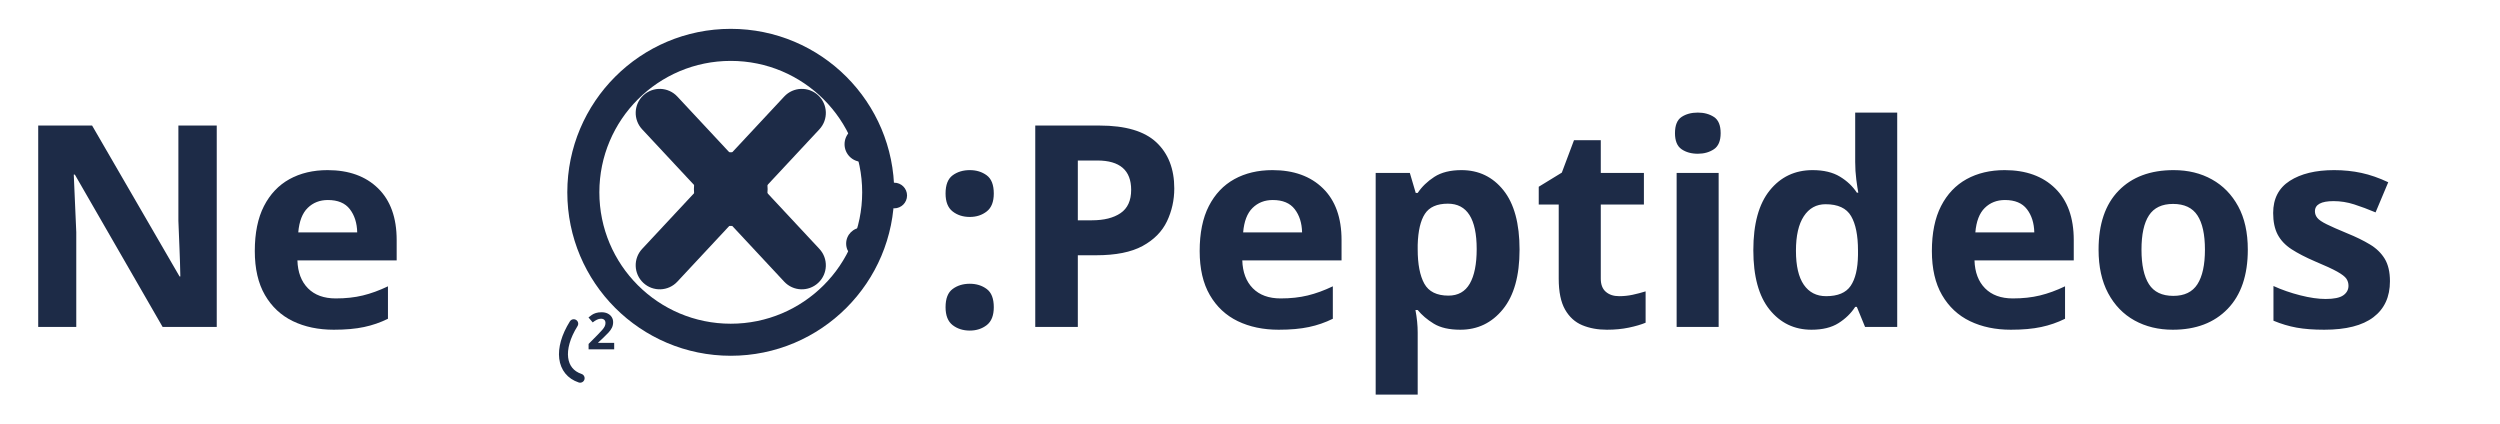
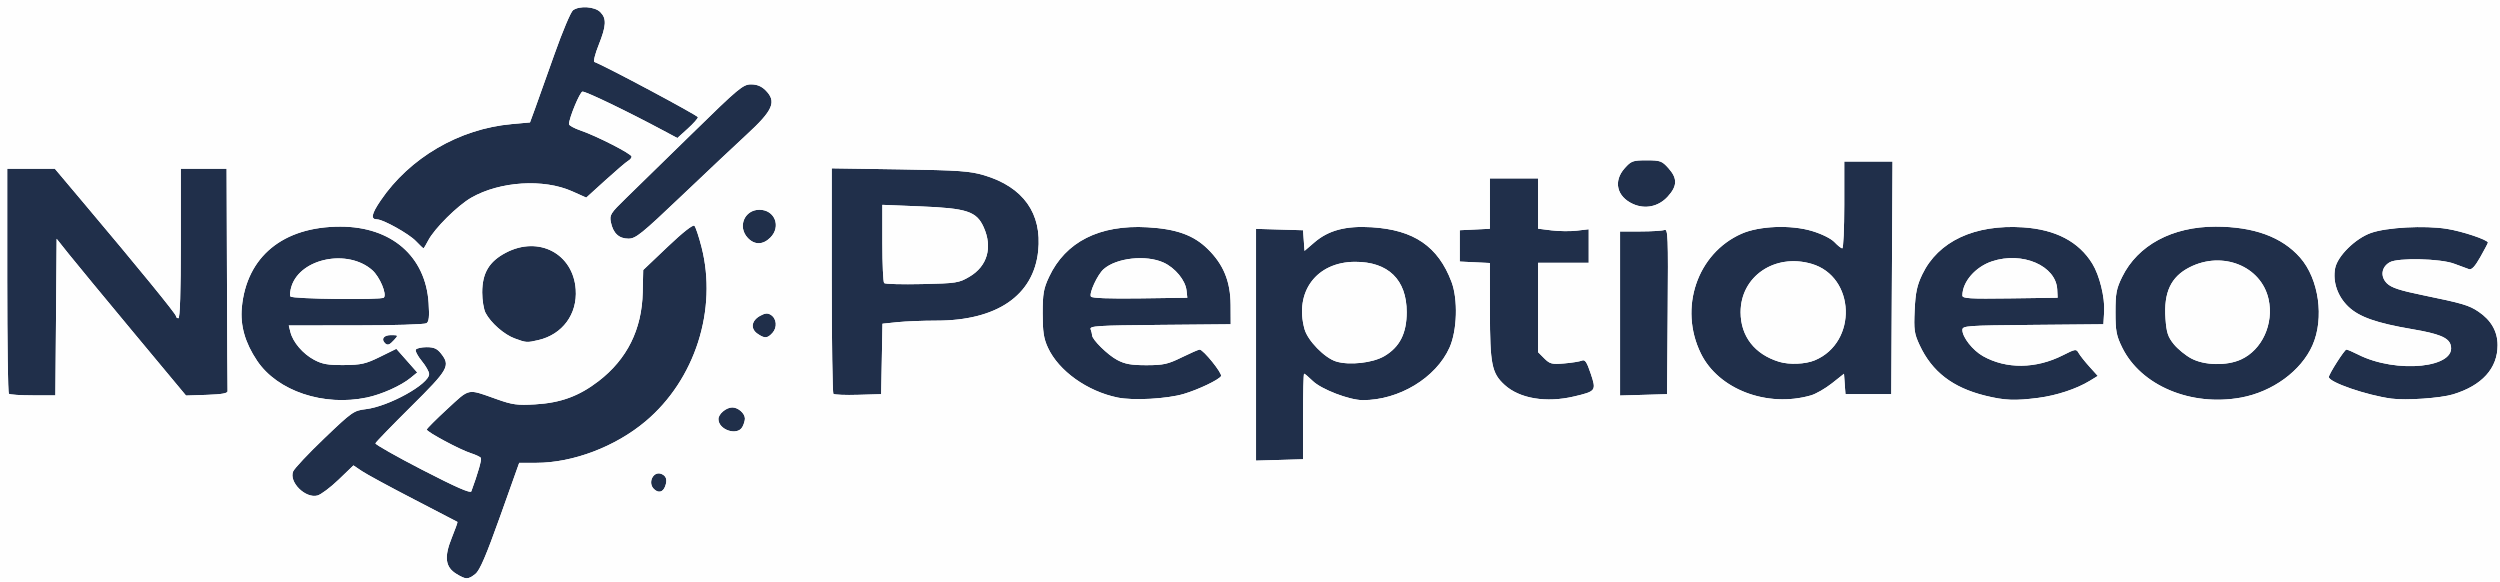
- <svg xmlns="http://www.w3.org/2000/svg" viewBox="0 0 780 132" fill="#1d2b47">
-   <text x="4" y="102" font-family="'Nunito','Nunito Black','Arial Rounded MT Bold','Arial Black',sans-serif" font-weight="900" font-size="88">Ne</text>
-   <circle cx="228" cy="60" r="46" fill="none" stroke="#1d2b47" stroke-width="10" />
-   <rect x="188" y="51.5" width="80" height="15" rx="7.5" transform="rotate(47 228 59)" />
-   <rect x="188" y="51.5" width="80" height="15" rx="7.5" transform="rotate(-47 228 59)" />
-   <circle cx="228" cy="59" r="11.5" />
-   <circle cx="269" cy="45" r="5.5" />
-   <circle cx="279" cy="61" r="4" />
-   <circle cx="269" cy="76" r="5" />
-   <text x="183" y="109" font-family="'Nunito','Arial Black',sans-serif" font-weight="900" font-size="16">2</text>
-   <path d="M179 101 C174 109 175 116 181 118" fill="none" stroke="#1d2b47" stroke-width="2.8" stroke-linecap="round" />
-   <text x="290" y="102" font-family="'Nunito','Nunito Black','Arial Rounded MT Bold','Arial Black',sans-serif" font-weight="900" font-size="88">:Peptideos</text>
+ <svg xmlns="http://www.w3.org/2000/svg" width="1037" height="241" viewBox="0 0 1037 241">
+   <g>
+     <path d="M 197.18 238.07 C194.13,240.47 193.28,240.47 189.30,238.04 C184.68,235.23 184.16,231.03 187.42,223.01 C188.84,219.52 189.88,216.59 189.75,216.50 C189.61,216.40 181.40,212.14 171.50,207.02 C161.60,201.90 151.95,196.66 150.06,195.38 L 146.61 193.05 L 140.45 198.97 C137.06,202.23 133.09,205.19 131.64,205.56 C126.65,206.81 119.80,200.00 121.58,195.57 C122.09,194.32 127.91,188.13 134.51,181.82 C146.03,170.80 146.74,170.31 151.71,169.72 C161.27,168.59 178.00,159.31 178.00,155.14 C178.00,154.21 176.62,151.78 174.94,149.74 C173.25,147.69 172.15,145.56 172.49,145.01 C172.84,144.45 174.86,144.00 176.99,144.00 C179.97,144.00 181.33,144.60 182.93,146.63 C186.93,151.72 186.10,153.19 170.49,168.66 C162.52,176.57 155.88,183.42 155.74,183.89 C155.61,184.36 164.39,189.33 175.26,194.94 C189.17,202.11 195.16,204.74 195.50,203.81 C198.25,196.32 199.88,190.62 199.47,189.96 C199.20,189.51 197.29,188.61 195.24,187.96 C190.77,186.53 177.00,179.15 177.01,178.18 C177.01,177.81 180.86,173.96 185.55,169.64 C190.28,165.29 192.31,163.17 194.67,162.68 C196.77,162.25 199.14,163.10 203.90,164.81 C204.55,165.05 205.25,165.30 206.00,165.56 C212.57,167.90 214.56,168.17 222.00,167.73 C232.60,167.10 240.15,164.33 248.27,158.10 C260.11,149.01 266.27,136.63 266.60,121.25 L 266.80 112.00 L 276.95 102.35 C283.25,96.36 287.46,93.06 288.04,93.64 C288.55,94.15 289.88,98.12 290.99,102.45 C297.63,128.43 288.33,157.47 267.82,174.74 C255.31,185.28 237.69,191.98 222.43,191.99 L 215.36 192.00 L 207.50 214.07 C201.63,230.53 199.01,236.63 197.18,238.07 ZM 751.20 164.00 C733.07,169.24 712.81,161.53 705.51,146.61 C696.28,127.75 703.98,105.09 722.38,96.95 C729.77,93.68 742.93,93.18 751.66,95.83 C755.76,97.07 759.56,98.97 760.97,100.47 C762.28,101.86 763.72,103.00 764.17,103.00 C764.63,103.00 765.00,94.90 765.00,85.00 L 765.00 67.00 L 785.02 67.00 L 784.76 115.25 L 784.50 163.50 L 765.50 163.50 L 765.19 159.27 L 764.89 155.04 L 759.90 158.99 C757.15,161.16 753.24,163.41 751.20,164.00 ZM 540.50 172.75 L 540.50 190.50 L 521.00 191.07 L 521.00 94.93 L 530.75 95.21 L 540.50 95.50 L 540.81 99.78 L 541.12 104.06 L 545.28 100.49 C551.12,95.49 558.24,93.62 568.94,94.26 C586.48,95.32 596.54,102.20 602.10,116.95 C604.82,124.18 604.43,137.12 601.27,144.18 C595.64,156.76 580.24,166.06 565.20,165.98 C559.67,165.95 548.12,161.51 544.54,158.04 C542.82,156.37 541.20,155.00 540.95,155.00 C540.70,155.00 540.50,162.99 540.50,172.75 ZM 365.78 148.89 L 365.50 163.50 L 355.95 163.78 C350.70,163.94 346.09,163.75 345.70,163.37 C345.32,162.98 345.00,141.78 345.00,116.24 L 345.00 69.82 L 373.25 70.25 C397.89,70.63 402.36,70.95 408.25,72.71 C424.46,77.56 432.27,88.53 430.64,104.13 C428.71,122.59 413.50,133.00 388.44,133.00 C382.86,133.00 375.54,133.29 372.17,133.64 L 366.05 134.28 ZM 23.50 99.06 L 22.97 164.00 L 13.65 164.00 C8.53,164.00 4.03,163.70 3.67,163.33 C3.30,162.97 3.00,141.82 3.00,116.33 L 3.00 70.00 L 22.76 70.00 L 34.76 84.25 C57.59,111.34 73.00,130.23 73.00,131.11 C73.00,131.60 73.45,132.00 74.00,132.00 C74.65,132.00 75.00,121.00 75.00,101.00 L 75.00 70.00 L 94.00 70.00 L 94.15 115.50 C94.23,140.52 94.35,161.56 94.40,162.25 C94.47,163.14 92.01,163.58 85.83,163.79 L 77.16 164.08 L 55.28 137.79 C43.25,123.33 31.18,108.70 28.45,105.28 ZM 929.57 164.92 C908.81,168.71 888.03,159.95 880.27,144.14 C877.87,139.25 877.50,137.31 877.50,129.50 C877.50,121.69 877.87,119.75 880.27,114.86 C886.74,101.69 901.03,94.00 919.03,94.00 C934.87,94.00 946.55,98.28 954.09,106.84 C961.89,115.70 964.19,132.00 959.22,143.23 C954.52,153.86 942.68,162.52 929.57,164.92 ZM 177.61 99.78 C176.70,101.55 175.82,103.00 175.66,103.00 C175.50,103.00 174.07,101.64 172.47,99.97 C169.61,96.98 158.89,91.00 156.40,91.00 C153.65,91.00 154.06,88.80 157.87,83.19 C169.93,65.43 190.45,53.44 212.17,51.48 L 219.84 50.78 L 221.91 45.14 C223.04,42.04 226.68,31.85 229.98,22.50 C233.28,13.15 236.75,4.94 237.68,4.25 C240.36,2.28 246.70,2.70 249.00,5.00 C251.67,7.67 251.52,10.68 248.32,18.68 C246.84,22.36 246.06,25.53 246.57,25.71 C250.62,27.14 289.50,47.89 289.50,48.62 C289.50,49.13 287.58,51.29 285.23,53.41 L 280.97 57.26 L 275.23 54.20 C260.36,46.24 243.26,38.00 241.63,38.00 C240.58,38.00 235.96,49.15 236.03,51.50 C236.05,52.05 238.19,53.22 240.78,54.11 C247.40,56.36 262.00,63.83 262.00,64.96 C262.00,65.48 261.35,66.26 260.56,66.71 C259.76,67.15 255.53,70.77 251.15,74.74 L 243.18 81.97 L 237.34 79.36 C225.50,74.06 207.39,75.20 195.51,81.99 C189.79,85.27 180.18,94.81 177.61,99.78 ZM 845.58 165.02 C835.78,166.29 831.60,166.12 823.50,164.13 C809.96,160.79 801.41,154.21 796.26,143.16 C794.03,138.38 793.82,136.84 794.20,128.66 C794.54,121.34 795.18,118.36 797.35,113.84 C803.96,100.06 819.06,93.00 839.14,94.30 C852.65,95.17 862.30,100.23 867.92,109.39 C870.89,114.24 873.14,123.36 872.80,129.19 L 872.50 134.50 L 843.25 134.77 C815.63,135.02 814.00,135.13 814.00,136.87 C814.00,139.87 818.28,145.31 822.53,147.71 C832.18,153.15 844.49,153.03 855.68,147.36 C860.92,144.71 861.24,144.67 862.22,146.43 C862.79,147.44 864.81,150.00 866.71,152.10 L 870.17 155.93 L 866.83 157.97 C861.41,161.29 853.15,164.03 845.58,165.02 ZM 491.00 163.41 C484.12,165.46 470.06,166.23 463.63,164.91 C450.97,162.32 439.13,153.85 434.67,144.20 C432.93,140.42 432.50,137.64 432.50,130.00 C432.50,121.81 432.87,119.72 435.15,114.85 C441.99,100.27 456.08,93.15 475.90,94.27 C487.95,94.95 495.08,97.51 500.94,103.25 C507.52,109.69 510.40,116.74 510.46,126.50 L 510.50 134.50 L 481.15 134.77 C454.98,135.00 451.86,135.20 452.40,136.60 C452.73,137.46 453.00,138.56 453.00,139.05 C453.00,140.84 459.44,147.19 463.41,149.30 C466.64,151.02 469.19,151.48 475.55,151.48 C482.60,151.47 484.41,151.07 490.17,148.24 C493.79,146.46 497.14,145.00 497.62,145.00 C499.14,145.00 507.15,154.95 506.49,156.02 C505.52,157.58 497.13,161.59 491.00,163.41 ZM 152.20 164.89 C134.26,168.66 115.11,162.25 106.65,149.65 C101.66,142.22 99.61,135.07 100.31,127.53 C102.29,106.41 117.42,94.00 141.19,94.00 C162.35,94.00 176.55,106.29 177.79,125.68 C178.16,131.42 177.95,133.42 176.89,134.09 C176.12,134.57 162.96,134.98 147.64,134.98 L 119.78 135.00 L 120.47 137.75 C121.51,141.94 125.65,146.77 130.31,149.25 C133.70,151.06 136.05,151.47 142.67,151.42 C149.84,151.36 151.67,150.94 157.62,148.02 L 164.40 144.68 L 168.74 149.59 L 173.07 154.50 L 170.29 156.77 C166.29,160.03 158.34,163.59 152.20,164.89 ZM 1017.50 163.59 C1012.29,165.17 998.05,166.15 992.00,165.35 C981.72,163.98 966.00,158.56 966.00,156.39 C966.00,155.19 972.50,145.00 973.27,145.00 C973.72,145.00 975.85,145.90 978.01,147.00 C994.08,155.21 1019.52,152.53 1016.48,142.95 C1015.55,140.01 1011.58,138.40 1000.65,136.55 C985.75,134.01 978.62,131.51 974.10,127.21 C969.63,122.95 967.55,116.92 968.61,111.29 C969.56,106.23 977.03,98.87 983.54,96.60 C990.10,94.30 1005.65,93.46 1014.88,94.91 C1021.30,95.91 1032.00,99.49 1032.00,100.64 C1032.00,100.85 1030.59,103.53 1028.86,106.60 C1026.61,110.57 1025.26,112.01 1024.11,111.65 C1023.22,111.36 1020.47,110.35 1018.00,109.40 C1012.41,107.25 994.68,106.84 991.26,108.79 C987.78,110.77 987.26,114.72 990.12,117.54 C991.94,119.33 995.44,120.48 1005.00,122.44 C1021.49,125.83 1024.11,126.60 1028.09,129.28 C1033.33,132.81 1036.00,137.50 1036.00,143.19 C1036.00,152.82 1029.55,159.93 1017.50,163.59 ZM 652.94 164.45 C641.37,167.18 630.35,165.35 624.12,159.67 C618.77,154.79 618.05,151.20 618.02,129.30 L 618.00 109.10 L 611.75 108.80 L 605.50 108.50 L 605.50 95.50 L 611.75 95.20 L 618.00 94.90 L 618.00 74.00 L 638.00 74.00 L 638.00 94.86 L 643.60 95.56 C646.68,95.94 651.40,95.99 654.10,95.67 L 659.00 95.09 L 659.00 109.00 L 638.00 109.00 L 638.00 146.09 L 640.57 148.66 C642.88,150.97 643.72,151.18 648.82,150.75 C651.94,150.49 655.24,149.96 656.14,149.58 C657.45,149.01 658.18,150.06 659.80,154.88 C662.23,162.06 662.05,162.31 652.94,164.45 ZM 908.99 148.71 C914.47,151.61 923.66,151.79 929.54,149.12 C938.31,145.14 943.27,134.29 941.00,124.08 C937.94,110.39 921.88,103.92 908.22,110.89 C900.48,114.84 897.46,121.27 898.25,132.20 C898.66,137.95 899.24,139.73 901.70,142.77 C903.33,144.78 906.61,147.45 908.99,148.71 ZM 554.23 149.94 C559.74,151.63 569.37,150.56 574.22,147.72 C580.59,143.98 583.49,138.29 583.50,129.50 C583.50,116.01 575.83,108.56 562.01,108.61 C546.12,108.68 536.86,121.03 541.11,136.50 C542.42,141.27 549.45,148.47 554.23,149.94 ZM 737.99 150.07 C742.23,151.36 748.88,151.08 752.78,149.45 C770.59,142.01 769.65,114.73 751.40,109.43 C736.15,105.00 722.00,114.66 722.00,129.50 C722.00,139.47 727.84,146.98 737.99,150.07 ZM 691.76 129.14 L 691.50 163.50 L 672.00 164.07 L 672.00 96.00 L 680.42 96.00 C685.05,96.00 689.55,95.72 690.43,95.39 C691.88,94.83 692.00,98.03 691.76,129.14 ZM 366.75 117.42 C367.16,117.83 374.25,118.02 382.50,117.83 C396.72,117.52 397.74,117.36 402.13,114.78 C409.57,110.40 411.81,102.58 408.01,94.21 C405.05,87.68 401.09,86.38 381.75,85.61 L 366.00 84.97 L 366.00 100.82 C366.00,109.54 366.34,117.00 366.75,117.42 ZM 282.78 81.19 C266.10,97.06 263.70,99.00 260.69,99.00 C256.72,99.00 254.30,96.73 253.38,92.14 C252.78,89.16 253.24,88.43 259.64,82.21 C263.44,78.52 275.86,66.39 287.25,55.25 C306.35,36.56 308.22,35.00 311.52,35.00 C313.98,35.00 315.86,35.76 317.55,37.45 C322.25,42.16 320.71,45.73 309.60,55.94 C305.14,60.03 293.08,71.40 282.78,81.19 ZM 223.32 141.07 C218.53,142.18 218.34,142.17 213.52,140.40 C209.11,138.79 203.59,133.95 201.41,129.80 C200.64,128.31 200.01,124.49 200.02,121.30 C200.04,113.22 202.89,108.45 209.87,104.80 C223.47,97.69 237.74,105.19 238.81,120.03 C239.55,130.30 233.33,138.74 223.32,141.07 ZM 452.52 123.03 C452.91,123.67 460.36,123.94 472.82,123.77 L 492.50 123.50 L 492.17 120.50 C491.72,116.28 487.46,111.11 482.62,108.91 C475.34,105.61 463.07,106.96 457.79,111.65 C455.24,113.91 451.66,121.65 452.52,123.03 ZM 814.00 122.59 C814.00,123.82 817.00,124.00 833.75,123.77 L 853.50 123.50 L 853.34 120.10 C852.86,110.25 838.91,104.21 826.30,108.40 C819.38,110.70 814.00,116.91 814.00,122.59 ZM 120.49 122.98 C121.14,124.04 158.18,124.49 159.21,123.45 C160.59,122.08 157.51,114.78 154.40,112.05 C144.32,103.19 124.78,107.04 120.95,118.65 C120.35,120.47 120.14,122.42 120.49,122.98 ZM 691.75 81.58 C687.95,85.72 682.42,86.89 677.38,84.62 C670.61,81.56 669.12,75.14 673.92,69.77 C676.62,66.75 677.30,66.50 683.00,66.50 C688.70,66.50 689.38,66.75 692.08,69.77 C695.87,74.01 695.79,77.17 691.75,81.58 ZM 319.55 98.55 C316.46,101.63 312.99,101.68 310.17,98.69 C305.84,94.08 308.77,87.00 315.00,87.00 C321.39,87.00 324.13,93.96 319.55,98.55 ZM 307.96 177.07 C305.90,180.93 298.00,178.36 298.00,173.83 C298.00,171.72 301.24,169.00 303.76,169.00 C306.20,169.00 309.00,171.48 309.00,173.64 C309.00,174.46 308.53,176.00 307.96,177.07 ZM 320.43 138.08 C318.31,140.42 317.13,140.48 314.17,138.40 C311.20,136.33 311.68,133.02 315.24,131.03 C317.32,129.87 318.41,129.77 319.74,130.60 C322.17,132.12 322.51,135.78 320.43,138.08 ZM 275.90 201.75 C274.98,204.23 273.06,204.66 271.20,202.80 C268.57,200.17 271.00,195.29 274.30,196.56 C276.39,197.36 276.91,199.05 275.90,201.75 ZM 163.50 141.00 C161.58,143.12 160.75,143.41 159.67,142.33 C157.97,140.63 159.19,139.00 162.15,139.00 C165.25,139.00 165.27,139.04 163.50,141.00 Z" fill="rgb(32,47,74)" />
+     <path d="M 0.00 120.50 L 0.00 0.00 L 518.50 0.00 L 1037.00 0.00 L 1037.00 120.50 L 1037.00 241.00 L 518.50 241.00 L 0.00 241.00 L 0.00 120.50 ZM 197.18 238.07 C199.01,236.63 201.63,230.53 207.50,214.07 L 215.36 192.00 L 222.43 191.99 C237.69,191.98 255.31,185.28 267.82,174.74 C288.33,157.47 297.63,128.43 290.99,102.45 C289.88,98.12 288.55,94.15 288.04,93.64 C287.46,93.06 283.25,96.36 276.95,102.35 L 266.80 112.00 L 266.60 121.25 C266.27,136.63 260.11,149.01 248.27,158.10 C240.15,164.33 232.60,167.10 222.00,167.73 C214.56,168.17 212.57,167.90 206.00,165.56 C193.65,161.17 195.05,160.89 185.55,169.64 C180.86,173.96 177.01,177.81 177.01,178.18 C177.00,179.15 190.77,186.53 195.24,187.96 C197.29,188.61 199.20,189.51 199.47,189.96 C199.88,190.62 198.25,196.32 195.50,203.81 C195.16,204.74 189.17,202.11 175.26,194.94 C164.39,189.33 155.61,184.36 155.74,183.89 C155.88,183.42 162.52,176.57 170.49,168.66 C186.10,153.19 186.93,151.72 182.93,146.63 C181.33,144.60 179.97,144.00 176.99,144.00 C174.86,144.00 172.84,144.45 172.49,145.01 C172.15,145.56 173.25,147.69 174.94,149.74 C176.62,151.78 178.00,154.21 178.00,155.14 C178.00,159.31 161.27,168.59 151.71,169.72 C146.74,170.31 146.03,170.80 134.51,181.82 C127.91,188.13 122.09,194.32 121.58,195.57 C119.80,200.00 126.65,206.81 131.64,205.56 C133.09,205.19 137.06,202.23 140.45,198.97 L 146.61 193.05 L 150.06 195.38 C151.95,196.66 161.60,201.90 171.50,207.02 C181.40,212.14 189.61,216.40 189.75,216.50 C189.88,216.59 188.84,219.52 187.42,223.01 C184.16,231.03 184.68,235.23 189.30,238.04 C193.28,240.47 194.13,240.47 197.18,238.07 ZM 275.90 201.75 C276.91,199.05 276.39,197.36 274.30,196.56 C271.00,195.29 268.57,200.17 271.20,202.80 C273.06,204.66 274.98,204.23 275.90,201.75 ZM 540.50 172.75 C540.50,162.99 540.70,155.00 540.95,155.00 C541.20,155.00 542.82,156.37 544.54,158.04 C548.12,161.51 559.67,165.95 565.20,165.98 C580.24,166.06 595.64,156.76 601.27,144.18 C604.43,137.12 604.82,124.18 602.10,116.95 C596.54,102.20 586.48,95.32 568.94,94.26 C558.24,93.62 551.12,95.49 545.28,100.49 L 541.12 104.06 L 540.81 99.78 L 540.50 95.50 L 530.75 95.21 L 521.00 94.93 L 521.00 143.00 L 521.00 191.07 L 530.75 190.79 L 540.50 190.50 L 540.50 172.75 ZM 307.96 177.07 C308.53,176.00 309.00,174.46 309.00,173.64 C309.00,171.48 306.20,169.00 303.76,169.00 C301.24,169.00 298.00,171.72 298.00,173.83 C298.00,178.36 305.90,180.93 307.96,177.07 ZM 152.20 164.89 C158.34,163.59 166.29,160.03 170.29,156.77 L 173.07 154.50 L 168.74 149.59 L 164.40 144.68 L 157.62 148.02 C151.67,150.94 149.84,151.36 142.67,151.42 C136.05,151.47 133.70,151.06 130.31,149.25 C125.65,146.77 121.51,141.94 120.47,137.75 L 119.78 135.00 L 147.64 134.98 C162.96,134.98 176.12,134.57 176.89,134.09 C177.95,133.42 178.16,131.42 177.79,125.68 C176.55,106.29 162.35,94.00 141.19,94.00 C117.42,94.00 102.29,106.41 100.31,127.53 C99.61,135.07 101.66,142.22 106.65,149.65 C115.11,162.25 134.26,168.66 152.20,164.89 ZM 491.00 163.41 C497.13,161.59 505.52,157.58 506.49,156.02 C507.15,154.95 499.14,145.00 497.62,145.00 C497.14,145.00 493.79,146.46 490.17,148.24 C484.41,151.07 482.60,151.47 475.55,151.48 C469.19,151.48 466.64,151.02 463.41,149.30 C459.44,147.19 453.00,140.84 453.00,139.05 C453.00,138.56 452.73,137.46 452.40,136.60 C451.86,135.20 454.98,135.00 481.15,134.77 L 510.50 134.50 L 510.46 126.50 C510.40,116.74 507.52,109.69 500.94,103.25 C495.08,97.51 487.95,94.95 475.90,94.27 C456.08,93.15 441.99,100.27 435.15,114.85 C432.87,119.72 432.50,121.81 432.50,130.00 C432.50,137.64 432.93,140.42 434.67,144.20 C439.13,153.85 450.97,162.32 463.63,164.91 C470.06,166.23 484.12,165.46 491.00,163.41 ZM 652.94 164.45 C662.05,162.31 662.23,162.06 659.80,154.88 C658.18,150.06 657.45,149.01 656.14,149.58 C655.24,149.96 651.94,150.49 648.82,150.75 C643.72,151.18 642.88,150.97 640.57,148.66 L 638.00 146.09 L 638.00 127.55 L 638.00 109.00 L 648.50 109.00 L 659.00 109.00 L 659.00 102.05 L 659.00 95.09 L 654.10 95.67 C651.40,95.99 646.68,95.94 643.60,95.56 L 638.00 94.86 L 638.00 84.43 L 638.00 74.00 L 628.00 74.00 L 618.00 74.00 L 618.00 84.45 L 618.00 94.90 L 611.75 95.20 L 605.50 95.50 L 605.50 102.00 L 605.50 108.50 L 611.75 108.80 L 618.00 109.10 L 618.02 129.30 C618.05,151.20 618.77,154.79 624.12,159.67 C630.35,165.35 641.37,167.18 652.94,164.45 ZM 751.20 164.00 C753.24,163.41 757.15,161.16 759.90,158.99 L 764.89 155.04 L 765.19 159.27 L 765.50 163.50 L 775.00 163.50 L 784.50 163.50 L 784.76 115.25 L 785.02 67.00 L 775.01 67.00 L 765.00 67.00 L 765.00 85.00 C765.00,94.90 764.63,103.00 764.17,103.00 C763.72,103.00 762.28,101.86 760.97,100.47 C759.56,98.97 755.76,97.07 751.66,95.83 C742.93,93.18 729.77,93.68 722.38,96.95 C703.98,105.09 696.28,127.75 705.51,146.61 C712.81,161.53 733.07,169.24 751.20,164.00 ZM 845.58 165.02 C853.15,164.03 861.41,161.29 866.83,157.97 L 870.17 155.93 L 866.71 152.10 C864.81,150.00 862.79,147.44 862.22,146.43 C861.24,144.67 860.92,144.71 855.68,147.36 C844.49,153.03 832.18,153.15 822.53,147.71 C818.28,145.31 814.00,139.87 814.00,136.87 C814.00,135.13 815.63,135.02 843.25,134.77 L 872.50 134.50 L 872.80 129.19 C873.14,123.36 870.89,114.24 867.92,109.39 C862.30,100.23 852.65,95.17 839.14,94.30 C819.06,93.00 803.96,100.06 797.35,113.84 C795.18,118.36 794.54,121.34 794.20,128.66 C793.82,136.84 794.03,138.38 796.26,143.16 C801.41,154.21 809.96,160.79 823.50,164.13 C831.60,166.12 835.78,166.29 845.58,165.02 ZM 929.57 164.92 C942.68,162.52 954.52,153.86 959.22,143.23 C964.19,132.00 961.89,115.70 954.09,106.84 C946.55,98.28 934.87,94.00 919.03,94.00 C901.03,94.00 886.74,101.69 880.27,114.86 C877.87,119.75 877.50,121.69 877.50,129.50 C877.50,137.31 877.87,139.25 880.27,144.14 C888.03,159.95 908.81,168.71 929.57,164.92 ZM 1017.50 163.59 C1029.55,159.93 1036.00,152.82 1036.00,143.19 C1036.00,137.50 1033.33,132.81 1028.09,129.28 C1024.11,126.60 1021.49,125.83 1005.00,122.44 C995.44,120.48 991.94,119.33 990.12,117.54 C987.26,114.72 987.78,110.77 991.26,108.79 C994.68,106.84 1012.41,107.25 1018.00,109.40 C1020.47,110.35 1023.22,111.36 1024.11,111.65 C1025.26,112.01 1026.61,110.57 1028.86,106.60 C1030.59,103.53 1032.00,100.85 1032.00,100.64 C1032.00,99.49 1021.30,95.91 1014.88,94.91 C1005.65,93.46 990.10,94.30 983.54,96.60 C977.03,98.87 969.56,106.23 968.61,111.29 C967.55,116.92 969.63,122.95 974.10,127.21 C978.62,131.51 985.75,134.01 1000.65,136.55 C1011.58,138.40 1015.55,140.01 1016.48,142.95 C1019.52,152.53 994.08,155.21 978.01,147.00 C975.85,145.90 973.72,145.00 973.27,145.00 C972.50,145.00 966.00,155.19 966.00,156.39 C966.00,158.56 981.72,163.98 992.00,165.35 C998.05,166.15 1012.29,165.17 1017.50,163.59 ZM 23.24 131.53 L 23.50 99.06 L 28.45 105.28 C31.18,108.70 43.25,123.33 55.28,137.79 L 77.16 164.08 L 85.83 163.79 C92.01,163.58 94.47,163.14 94.40,162.25 C94.35,161.56 94.23,140.52 94.15,115.50 L 94.00 70.00 L 84.50 70.00 L 75.00 70.00 L 75.00 101.00 C75.00,121.00 74.65,132.00 74.00,132.00 C73.45,132.00 73.00,131.60 73.00,131.11 C73.00,130.23 57.59,111.34 34.76,84.25 L 22.76 70.00 L 12.88 70.00 L 3.00 70.00 L 3.00 116.33 C3.00,141.82 3.30,162.97 3.67,163.33 C4.03,163.70 8.53,164.00 13.65,164.00 L 22.97 164.00 L 23.24 131.53 ZM 365.78 148.89 L 366.05 134.28 L 372.17 133.64 C375.54,133.29 382.86,133.00 388.44,133.00 C413.50,133.00 428.71,122.59 430.64,104.13 C432.27,88.53 424.46,77.56 408.25,72.71 C402.36,70.95 397.89,70.63 373.25,70.25 L 345.00 69.82 L 345.00 116.24 C345.00,141.78 345.32,162.98 345.70,163.37 C346.09,163.75 350.70,163.94 355.95,163.78 L 365.50 163.50 L 365.78 148.89 ZM 691.76 129.14 C692.00,98.03 691.88,94.83 690.43,95.39 C689.55,95.72 685.05,96.00 680.42,96.00 L 672.00 96.00 L 672.00 130.04 L 672.00 164.07 L 681.75 163.79 L 691.50 163.50 L 691.76 129.14 ZM 163.50 141.00 C165.27,139.04 165.25,139.00 162.15,139.00 C159.19,139.00 157.97,140.63 159.67,142.33 C160.75,143.41 161.58,143.12 163.50,141.00 ZM 223.32 141.07 C233.33,138.74 239.55,130.30 238.81,120.03 C237.74,105.19 223.47,97.69 209.87,104.80 C202.89,108.45 200.04,113.22 200.02,121.30 C200.01,124.49 200.64,128.31 201.41,129.80 C203.59,133.95 209.11,138.79 213.52,140.40 C218.34,142.17 218.53,142.18 223.32,141.07 ZM 320.43 138.08 C322.51,135.78 322.17,132.12 319.74,130.60 C318.41,129.77 317.32,129.87 315.24,131.03 C311.68,133.02 311.20,136.33 314.17,138.40 C317.13,140.48 318.31,140.42 320.43,138.08 ZM 177.61 99.78 C180.18,94.81 189.79,85.27 195.51,81.99 C207.39,75.20 225.50,74.06 237.34,79.36 L 243.18 81.97 L 251.15 74.74 C255.53,70.77 259.76,67.15 260.56,66.71 C261.35,66.26 262.00,65.48 262.00,64.96 C262.00,63.83 247.40,56.36 240.78,54.11 C238.19,53.22 236.05,52.05 236.03,51.50 C235.96,49.15 240.58,38.00 241.63,38.00 C243.26,38.00 260.36,46.24 275.23,54.20 L 280.97 57.26 L 285.23 53.41 C287.58,51.29 289.50,49.13 289.50,48.62 C289.50,47.89 250.62,27.14 246.57,25.71 C246.06,25.53 246.84,22.36 248.32,18.68 C251.52,10.68 251.67,7.67 249.00,5.00 C246.70,2.70 240.36,2.28 237.68,4.25 C236.75,4.94 233.28,13.15 229.98,22.50 C226.68,31.85 223.04,42.04 221.91,45.14 L 219.84 50.78 L 212.17 51.48 C190.45,53.44 169.93,65.43 157.87,83.19 C154.06,88.80 153.65,91.00 156.40,91.00 C158.89,91.00 169.61,96.98 172.47,99.97 C174.07,101.64 175.50,103.00 175.66,103.00 C175.82,103.00 176.70,101.55 177.61,99.78 ZM 319.55 98.55 C324.13,93.96 321.39,87.00 315.00,87.00 C308.77,87.00 305.84,94.08 310.17,98.69 C312.99,101.68 316.46,101.63 319.55,98.55 ZM 282.78 81.19 C293.08,71.40 305.14,60.03 309.60,55.94 C320.71,45.73 322.25,42.16 317.55,37.45 C315.86,35.76 313.98,35.00 311.52,35.00 C308.22,35.00 306.35,36.56 287.25,55.25 C275.86,66.39 263.44,78.52 259.64,82.21 C253.24,88.43 252.78,89.16 253.38,92.14 C254.30,96.73 256.72,99.00 260.69,99.00 C263.70,99.00 266.10,97.06 282.78,81.19 ZM 691.75 81.58 C695.79,77.17 695.87,74.01 692.08,69.77 C689.38,66.75 688.70,66.50 683.00,66.50 C677.30,66.50 676.62,66.75 673.92,69.77 C669.12,75.14 670.61,81.56 677.38,84.62 C682.42,86.89 687.95,85.72 691.75,81.58 ZM 554.23 149.94 C549.45,148.47 542.42,141.27 541.11,136.50 C536.86,121.03 546.12,108.68 562.01,108.61 C575.83,108.56 583.50,116.01 583.50,129.50 C583.49,138.29 580.59,143.98 574.22,147.72 C569.37,150.56 559.74,151.63 554.23,149.94 ZM 120.49 122.98 C120.14,122.42 120.35,120.47 120.95,118.65 C124.78,107.04 144.32,103.19 154.40,112.05 C157.51,114.78 160.59,122.08 159.21,123.45 C158.18,124.49 121.14,124.04 120.49,122.98 ZM 452.52 123.03 C451.66,121.65 455.24,113.91 457.79,111.65 C463.07,106.96 475.34,105.61 482.62,108.91 C487.46,111.11 491.72,116.28 492.17,120.50 L 492.50 123.50 L 472.82 123.77 C460.36,123.94 452.91,123.67 452.52,123.03 ZM 737.99 150.07 C727.84,146.98 722.00,139.47 722.00,129.50 C722.00,114.66 736.15,105.00 751.40,109.43 C769.65,114.73 770.59,142.01 752.78,149.45 C748.88,151.08 742.23,151.36 737.99,150.07 ZM 814.00 122.59 C814.00,116.91 819.38,110.70 826.30,108.40 C838.91,104.21 852.86,110.25 853.34,120.10 L 853.50 123.50 L 833.75 123.77 C817.00,124.00 814.00,123.82 814.00,122.59 ZM 908.99 148.71 C906.61,147.45 903.33,144.78 901.70,142.77 C899.24,139.73 898.66,137.95 898.25,132.20 C897.46,121.27 900.48,114.84 908.22,110.89 C921.88,103.92 937.94,110.39 941.00,124.08 C943.27,134.29 938.31,145.14 929.54,149.12 C923.66,151.79 914.47,151.61 908.99,148.71 ZM 366.75 117.42 C366.34,117.00 366.00,109.54 366.00,100.82 L 366.00 84.97 L 381.75 85.61 C401.09,86.38 405.05,87.68 408.01,94.21 C411.81,102.58 409.57,110.40 402.13,114.78 C397.74,117.36 396.72,117.52 382.50,117.83 C374.25,118.02 367.16,117.83 366.75,117.42 Z" fill="rgb(254,254,254)" />
+   </g>
</svg>
